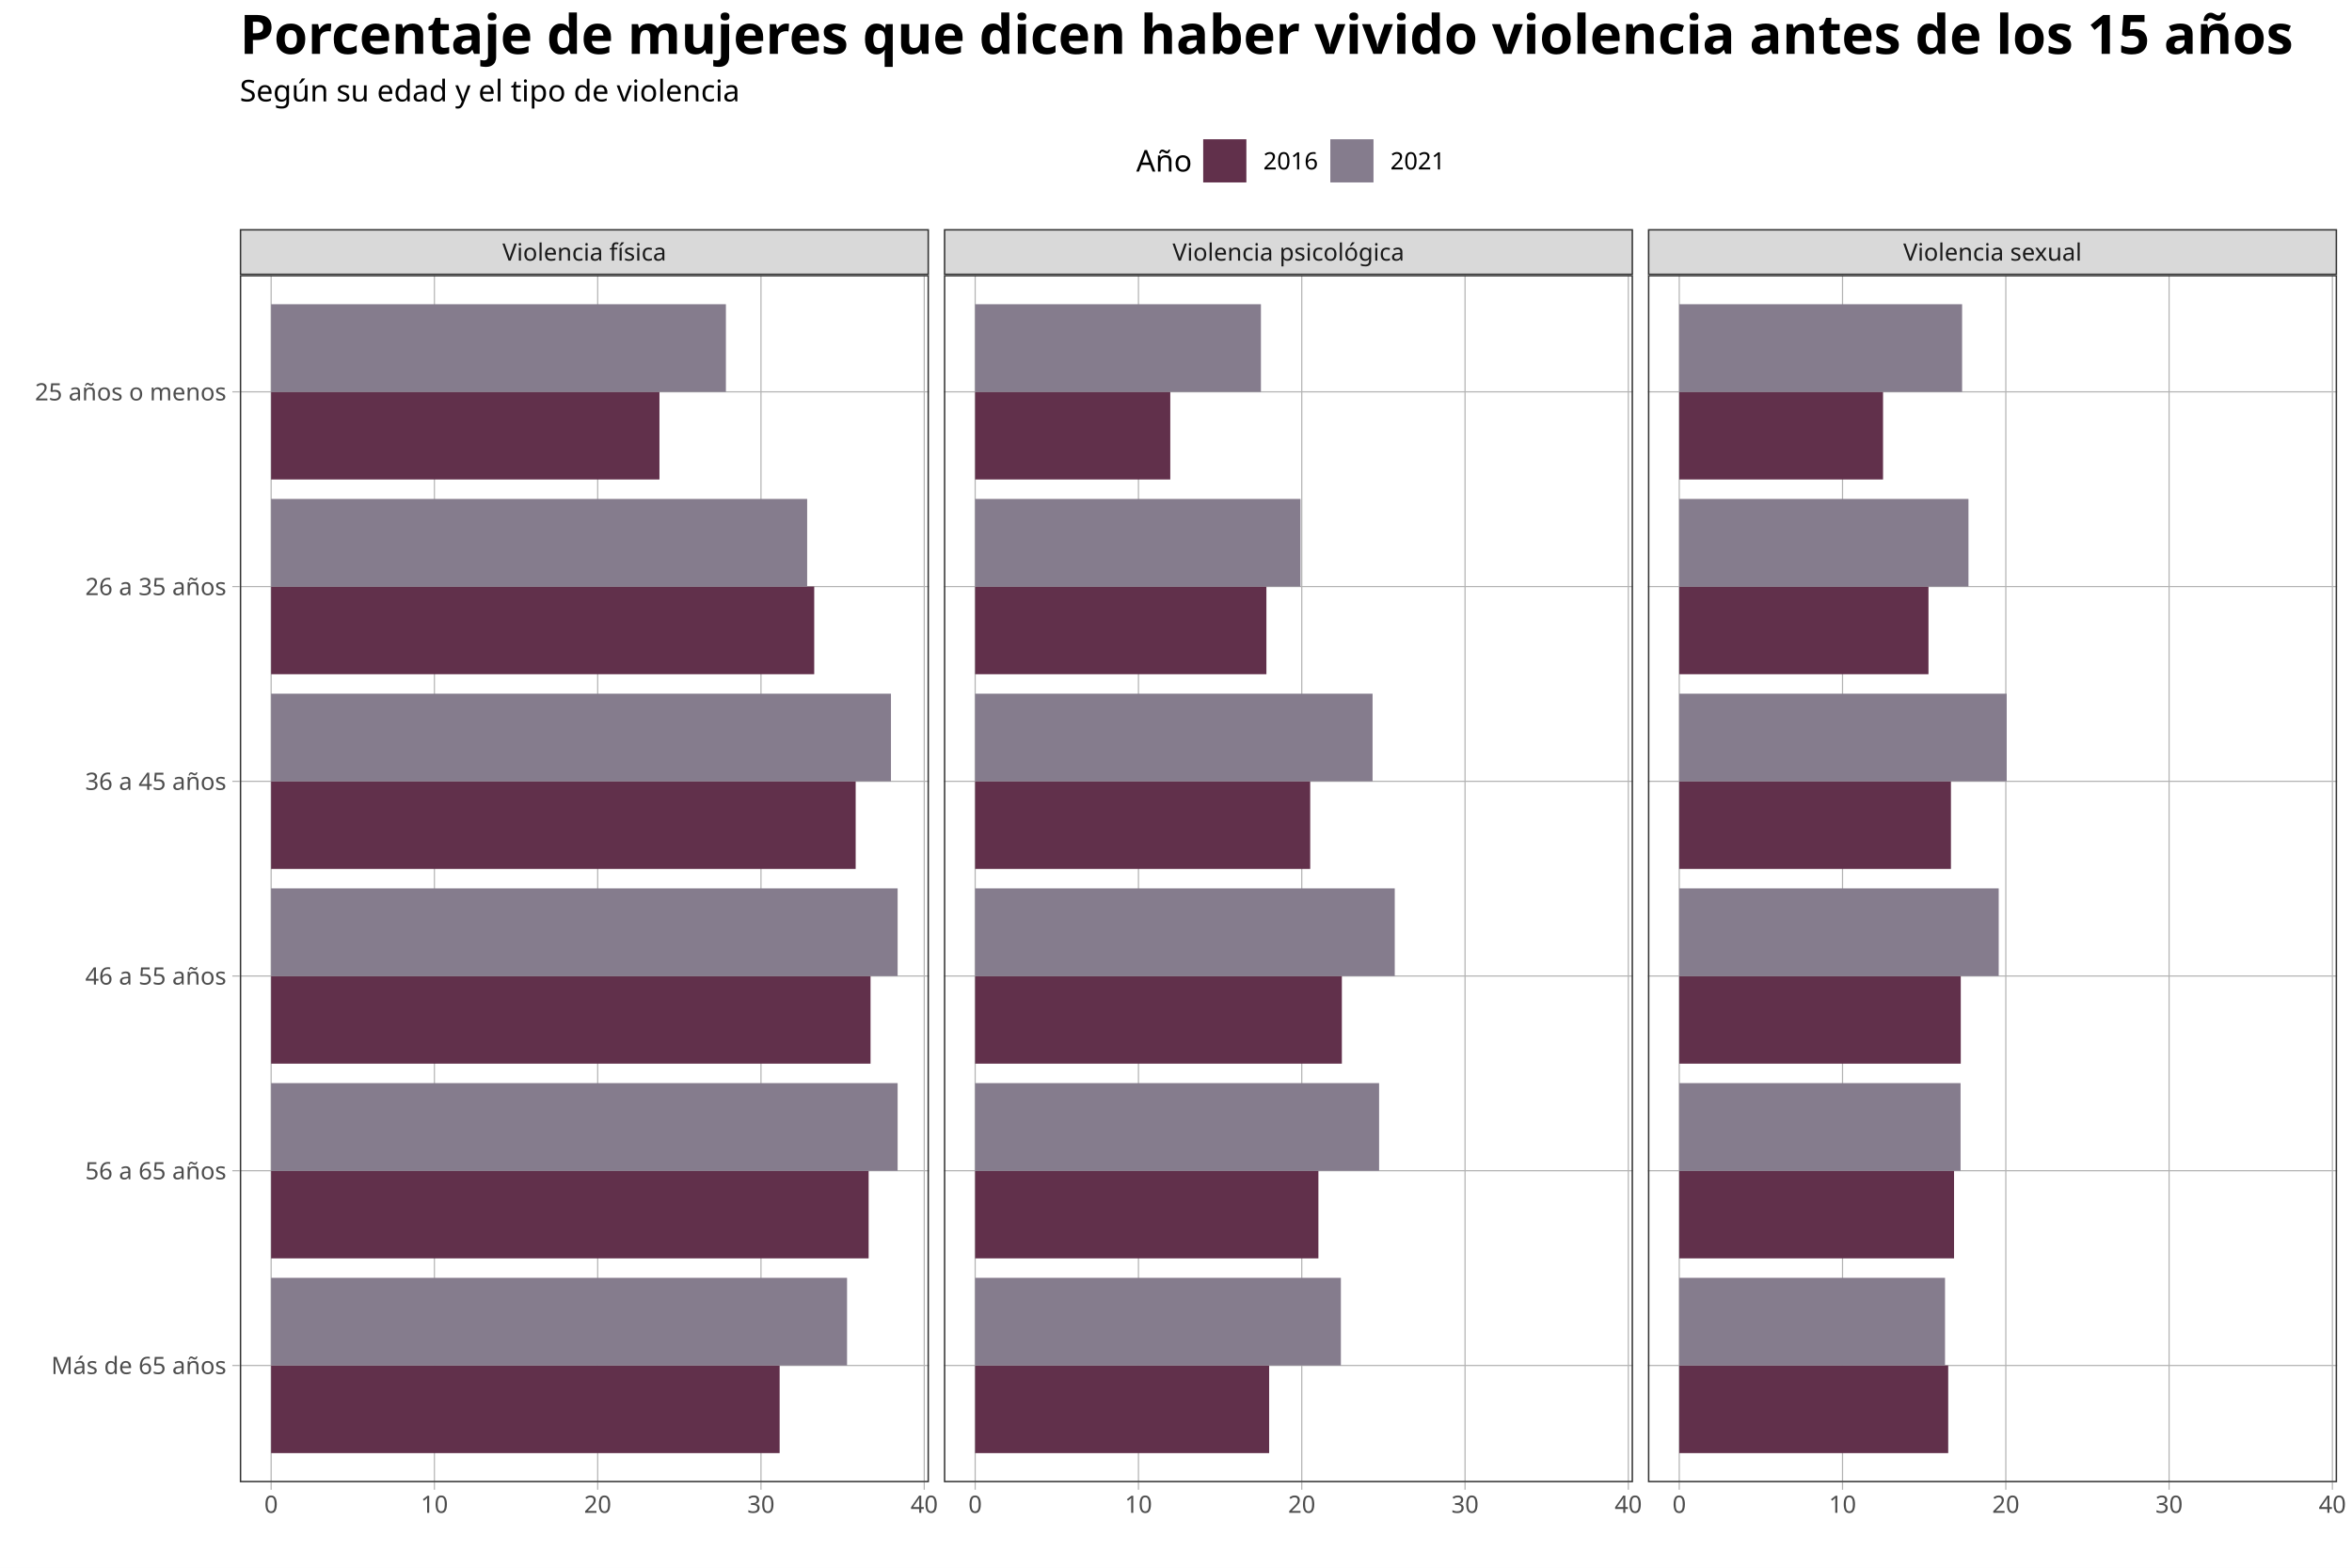
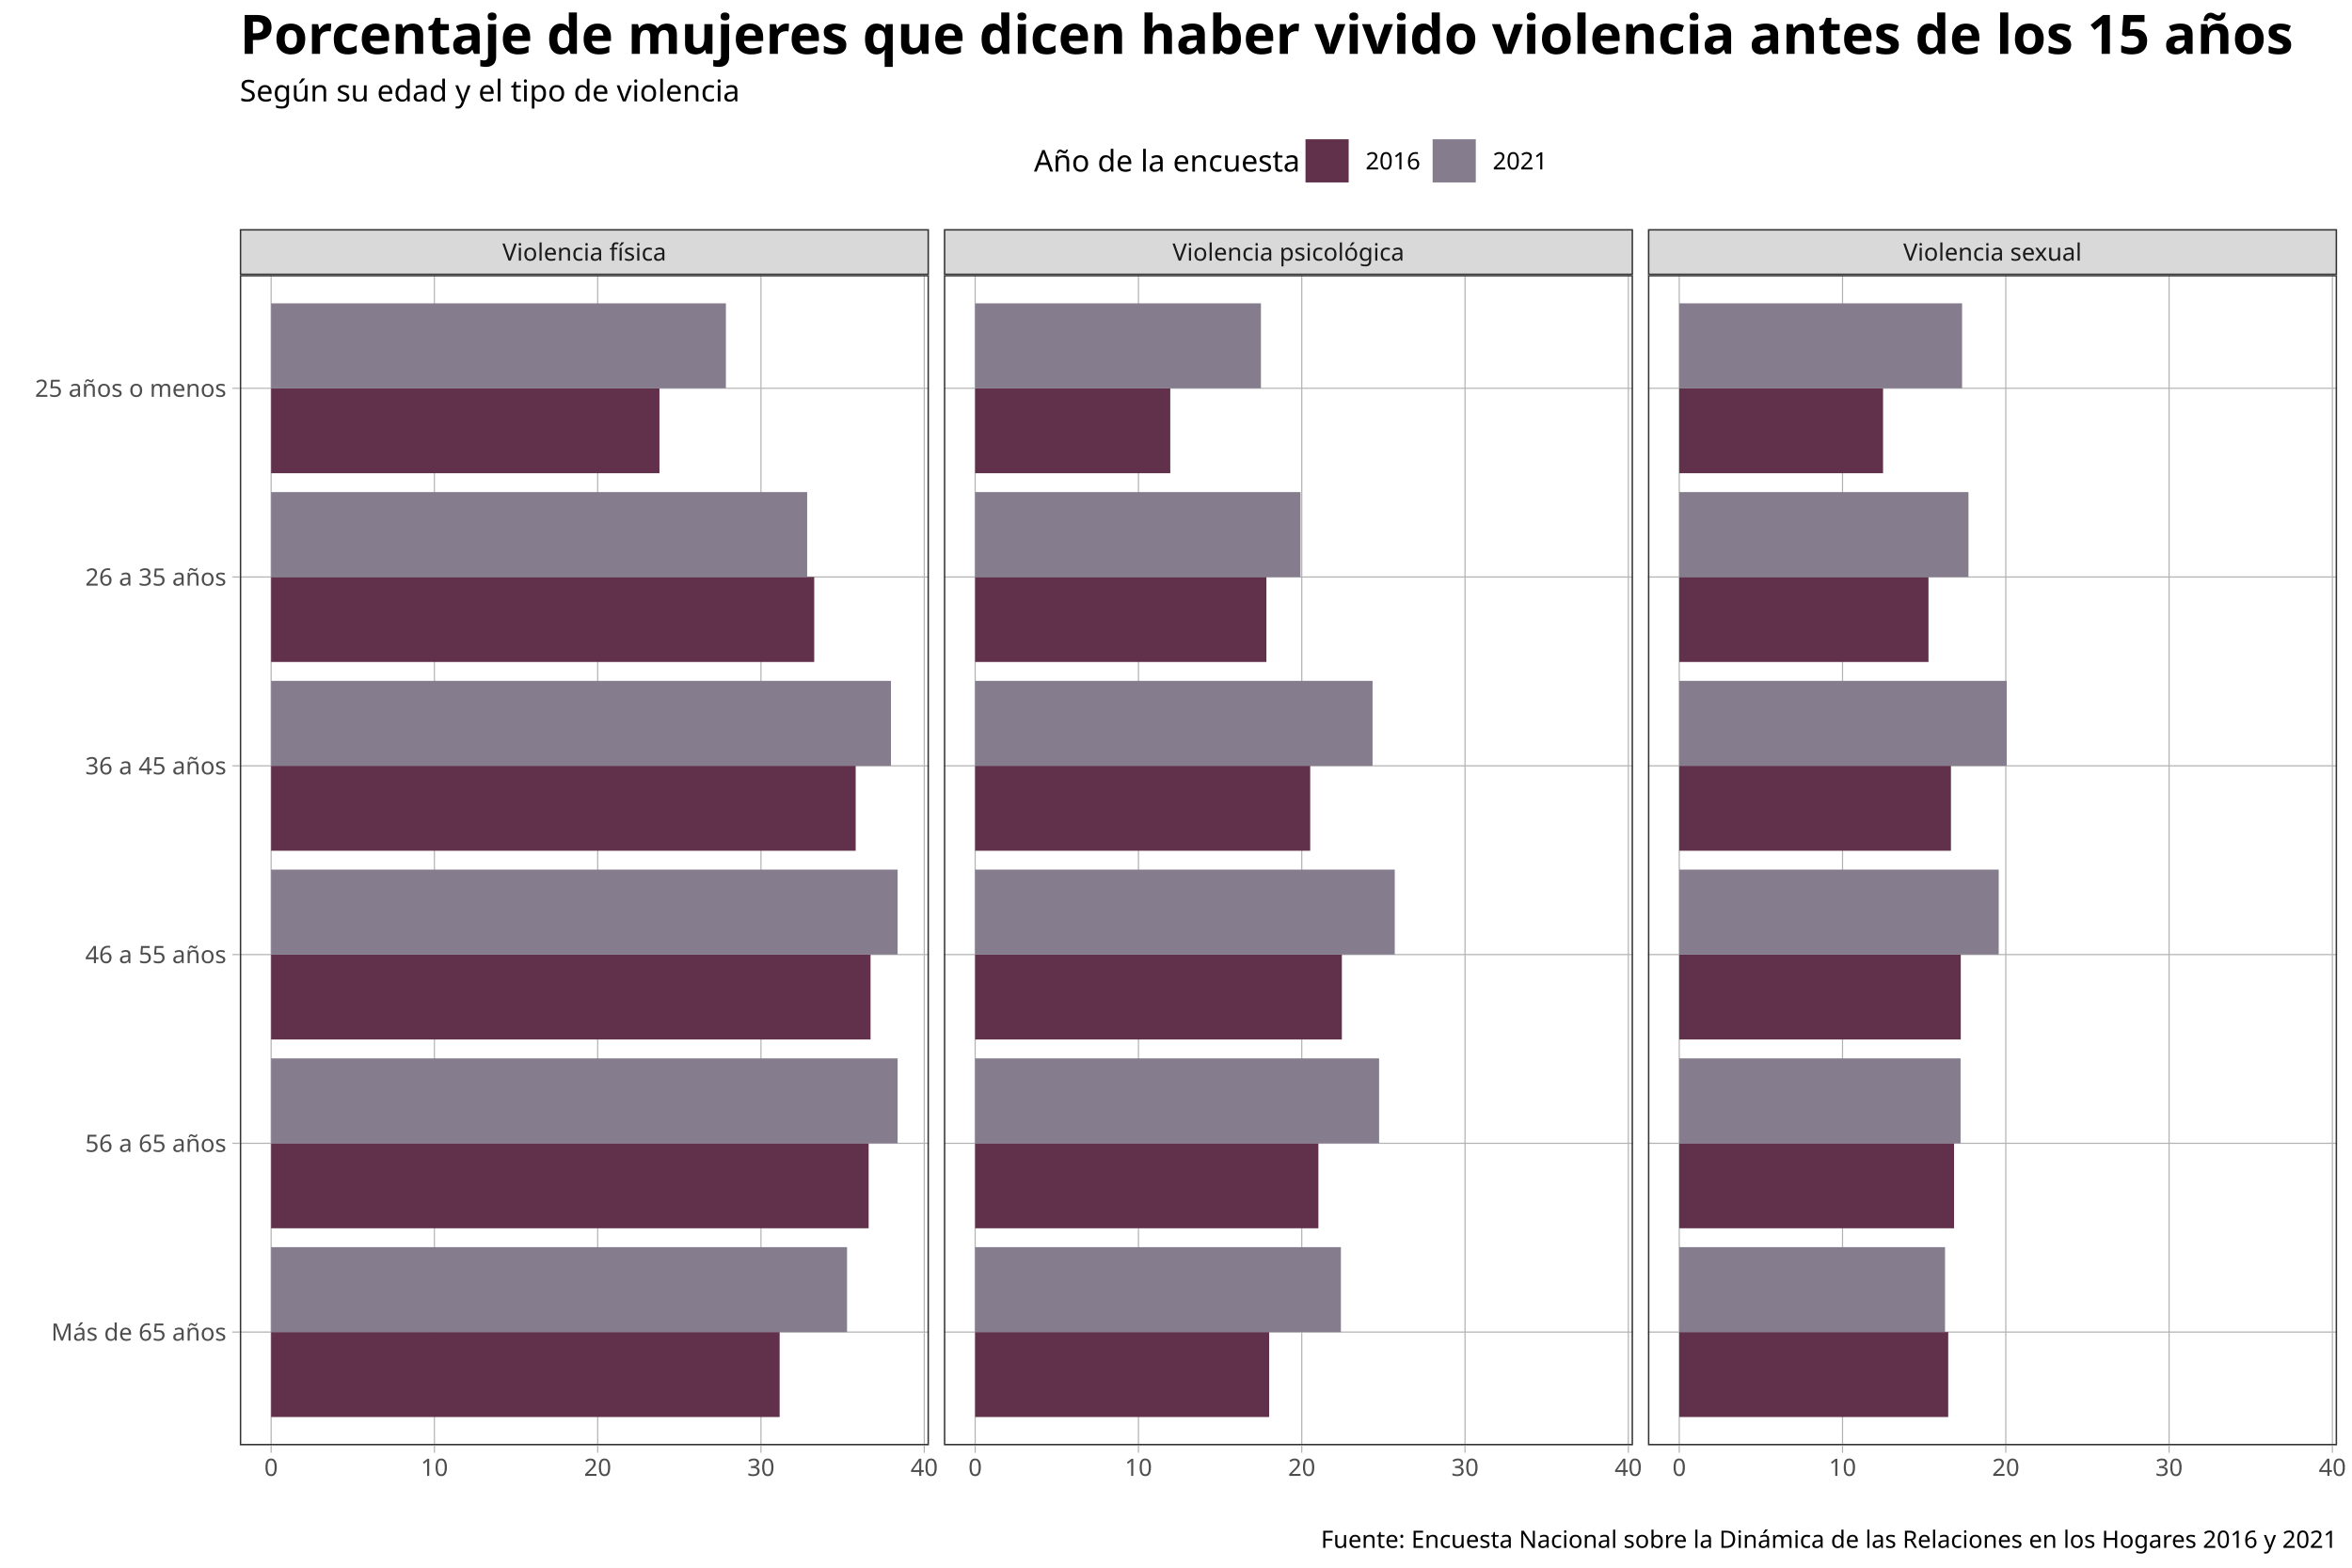
<svg xmlns="http://www.w3.org/2000/svg" class="svglite" width="864.00pt" height="576.00pt" viewBox="0 0 864.00 576.00">
  <defs>
    <style type="text/css">
    .svglite line, .svglite polyline, .svglite polygon, .svglite path, .svglite rect, .svglite circle {
      fill: none;
      stroke: #000000;
      stroke-linecap: round;
      stroke-linejoin: round;
      stroke-miterlimit: 10.00;
    }
  </style>
  </defs>
  <rect width="100%" height="100%" style="stroke: none; fill: #FFFFFF;" />
  <defs>
    <clipPath id="cpMC4wMHw4NjQuMDB8MC4wMHw1NzYuMDA=">
      <rect x="0.00" y="0.00" width="864.00" height="576.00" />
    </clipPath>
  </defs>
  <g clip-path="url(#cpMC4wMHw4NjQuMDB8MC4wMHw1NzYuMDA=)">
    <rect x="0.00" y="0.00" width="864.00" height="576.00" style="stroke-width: 1.07; stroke: #FFFFFF; fill: #FFFFFF;" />
  </g>
  <defs>
-     <clipPath id="cpODguMDl8MzQxLjI1fDEwMS4wNHw1NDQuNjM=">
-       <rect x="88.09" y="101.04" width="253.16" height="443.58" />
-     </clipPath>
-   </defs>
-   <g clip-path="url(#cpODguMDl8MzQxLjI1fDEwMS4wNHw1NDQuNjM=)">
-     <rect x="88.09" y="101.04" width="253.16" height="443.58" style="stroke-width: 1.07; stroke: none; fill: #FFFFFF;" />
-     <polyline points="88.09,501.70 341.25,501.70 " style="stroke-width: 0.43; stroke: #B3B3B3; stroke-linecap: butt;" />
-     <polyline points="88.09,430.15 341.25,430.15 " style="stroke-width: 0.43; stroke: #B3B3B3; stroke-linecap: butt;" />
-     <polyline points="88.09,358.61 341.25,358.61 " style="stroke-width: 0.43; stroke: #B3B3B3; stroke-linecap: butt;" />
-     <polyline points="88.09,287.06 341.25,287.06 " style="stroke-width: 0.43; stroke: #B3B3B3; stroke-linecap: butt;" />
-     <polyline points="88.09,215.52 341.25,215.52 " style="stroke-width: 0.43; stroke: #B3B3B3; stroke-linecap: butt;" />
-     <polyline points="88.09,143.97 341.25,143.97 " style="stroke-width: 0.43; stroke: #B3B3B3; stroke-linecap: butt;" />
-     <polyline points="99.60,544.63 99.60,101.04 " style="stroke-width: 0.43; stroke: #B3B3B3; stroke-linecap: butt;" />
-     <polyline points="159.58,544.63 159.58,101.04 " style="stroke-width: 0.43; stroke: #B3B3B3; stroke-linecap: butt;" />
-     <polyline points="219.56,544.63 219.56,101.04 " style="stroke-width: 0.43; stroke: #B3B3B3; stroke-linecap: butt;" />
-     <polyline points="279.54,544.63 279.54,101.04 " style="stroke-width: 0.43; stroke: #B3B3B3; stroke-linecap: butt;" />
-     <polyline points="339.52,544.63 339.52,101.04 " style="stroke-width: 0.43; stroke: #B3B3B3; stroke-linecap: butt;" />
-     <rect x="99.60" y="143.97" width="142.65" height="32.20" style="stroke-width: 1.07; stroke: none; stroke-linecap: square; stroke-linejoin: miter; fill: #61304B;" />
-     <rect x="99.60" y="215.52" width="199.50" height="32.20" style="stroke-width: 1.07; stroke: none; stroke-linecap: square; stroke-linejoin: miter; fill: #61304B;" />
-     <rect x="99.60" y="287.06" width="214.73" height="32.20" style="stroke-width: 1.07; stroke: none; stroke-linecap: square; stroke-linejoin: miter; fill: #61304B;" />
-     <rect x="99.60" y="358.61" width="220.19" height="32.20" style="stroke-width: 1.07; stroke: none; stroke-linecap: square; stroke-linejoin: miter; fill: #61304B;" />
-     <rect x="99.60" y="430.15" width="219.49" height="32.20" style="stroke-width: 1.07; stroke: none; stroke-linecap: square; stroke-linejoin: miter; fill: #61304B;" />
-     <rect x="99.60" y="501.70" width="186.80" height="32.20" style="stroke-width: 1.07; stroke: none; stroke-linecap: square; stroke-linejoin: miter; fill: #61304B;" />
-     <rect x="99.60" y="111.78" width="167.06" height="32.20" style="stroke-width: 1.07; stroke: none; stroke-linecap: square; stroke-linejoin: miter; fill: #857C8D;" />
-     <rect x="99.60" y="183.32" width="196.91" height="32.20" style="stroke-width: 1.07; stroke: none; stroke-linecap: square; stroke-linejoin: miter; fill: #857C8D;" />
-     <rect x="99.60" y="254.87" width="227.69" height="32.20" style="stroke-width: 1.07; stroke: none; stroke-linecap: square; stroke-linejoin: miter; fill: #857C8D;" />
-     <rect x="99.60" y="326.41" width="230.14" height="32.20" style="stroke-width: 1.07; stroke: none; stroke-linecap: square; stroke-linejoin: miter; fill: #857C8D;" />
-     <rect x="99.60" y="397.96" width="230.14" height="32.20" style="stroke-width: 1.07; stroke: none; stroke-linecap: square; stroke-linejoin: miter; fill: #857C8D;" />
-     <rect x="99.60" y="469.50" width="211.56" height="32.20" style="stroke-width: 1.07; stroke: none; stroke-linecap: square; stroke-linejoin: miter; fill: #857C8D;" />
-     <rect x="88.09" y="101.04" width="253.16" height="443.58" style="stroke-width: 1.07; stroke: #333333;" />
-   </g>
-   <g clip-path="url(#cpMC4wMHw4NjQuMDB8MC4wMHw1NzYuMDA=)">
- </g>
-   <defs>
-     <clipPath id="cpMzQ2LjczfDU5OS44OHwxMDEuMDR8NTQ0LjYz">
-       <rect x="346.73" y="101.04" width="253.16" height="443.58" />
-     </clipPath>
-   </defs>
-   <g clip-path="url(#cpMzQ2LjczfDU5OS44OHwxMDEuMDR8NTQ0LjYz)">
-     <rect x="346.73" y="101.04" width="253.16" height="443.58" style="stroke-width: 1.07; stroke: none; fill: #FFFFFF;" />
-     <polyline points="346.73,501.70 599.88,501.70 " style="stroke-width: 0.43; stroke: #B3B3B3; stroke-linecap: butt;" />
-     <polyline points="346.73,430.15 599.88,430.15 " style="stroke-width: 0.43; stroke: #B3B3B3; stroke-linecap: butt;" />
-     <polyline points="346.73,358.61 599.88,358.61 " style="stroke-width: 0.43; stroke: #B3B3B3; stroke-linecap: butt;" />
-     <polyline points="346.73,287.06 599.88,287.06 " style="stroke-width: 0.43; stroke: #B3B3B3; stroke-linecap: butt;" />
-     <polyline points="346.73,215.52 599.88,215.52 " style="stroke-width: 0.43; stroke: #B3B3B3; stroke-linecap: butt;" />
-     <polyline points="346.73,143.97 599.88,143.97 " style="stroke-width: 0.43; stroke: #B3B3B3; stroke-linecap: butt;" />
-     <polyline points="358.23,544.63 358.23,101.04 " style="stroke-width: 0.43; stroke: #B3B3B3; stroke-linecap: butt;" />
-     <polyline points="418.21,544.63 418.21,101.04 " style="stroke-width: 0.43; stroke: #B3B3B3; stroke-linecap: butt;" />
-     <polyline points="478.20,544.63 478.20,101.04 " style="stroke-width: 0.43; stroke: #B3B3B3; stroke-linecap: butt;" />
-     <polyline points="538.18,544.63 538.18,101.04 " style="stroke-width: 0.43; stroke: #B3B3B3; stroke-linecap: butt;" />
-     <polyline points="598.16,544.63 598.16,101.04 " style="stroke-width: 0.43; stroke: #B3B3B3; stroke-linecap: butt;" />
-     <rect x="358.23" y="143.97" width="71.67" height="32.20" style="stroke-width: 1.07; stroke: none; stroke-linecap: square; stroke-linejoin: miter; fill: #61304B;" />
-     <rect x="358.23" y="215.52" width="106.98" height="32.20" style="stroke-width: 1.07; stroke: none; stroke-linecap: square; stroke-linejoin: miter; fill: #61304B;" />
-     <rect x="358.23" y="287.06" width="123.07" height="32.20" style="stroke-width: 1.07; stroke: none; stroke-linecap: square; stroke-linejoin: miter; fill: #61304B;" />
-     <rect x="358.23" y="358.61" width="134.70" height="32.20" style="stroke-width: 1.07; stroke: none; stroke-linecap: square; stroke-linejoin: miter; fill: #61304B;" />
-     <rect x="358.23" y="430.15" width="126.08" height="32.20" style="stroke-width: 1.07; stroke: none; stroke-linecap: square; stroke-linejoin: miter; fill: #61304B;" />
-     <rect x="358.23" y="501.70" width="107.99" height="32.20" style="stroke-width: 1.07; stroke: none; stroke-linecap: square; stroke-linejoin: miter; fill: #61304B;" />
-     <rect x="358.23" y="111.78" width="104.97" height="32.20" style="stroke-width: 1.07; stroke: none; stroke-linecap: square; stroke-linejoin: miter; fill: #857C8D;" />
-     <rect x="358.23" y="183.32" width="119.51" height="32.20" style="stroke-width: 1.07; stroke: none; stroke-linecap: square; stroke-linejoin: miter; fill: #857C8D;" />
-     <rect x="358.23" y="254.87" width="145.98" height="32.20" style="stroke-width: 1.07; stroke: none; stroke-linecap: square; stroke-linejoin: miter; fill: #857C8D;" />
-     <rect x="358.23" y="326.41" width="154.13" height="32.20" style="stroke-width: 1.07; stroke: none; stroke-linecap: square; stroke-linejoin: miter; fill: #857C8D;" />
-     <rect x="358.23" y="397.96" width="148.38" height="32.20" style="stroke-width: 1.07; stroke: none; stroke-linecap: square; stroke-linejoin: miter; fill: #857C8D;" />
-     <rect x="358.23" y="469.50" width="134.34" height="32.20" style="stroke-width: 1.07; stroke: none; stroke-linecap: square; stroke-linejoin: miter; fill: #857C8D;" />
-     <rect x="346.73" y="101.04" width="253.16" height="443.58" style="stroke-width: 1.07; stroke: #333333;" />
-   </g>
-   <g clip-path="url(#cpMC4wMHw4NjQuMDB8MC4wMHw1NzYuMDA=)">
- </g>
-   <defs>
-     <clipPath id="cpNjA1LjM2fDg1OC41MnwxMDEuMDR8NTQ0LjYz">
-       <rect x="605.36" y="101.04" width="253.16" height="443.58" />
-     </clipPath>
-   </defs>
-   <g clip-path="url(#cpNjA1LjM2fDg1OC41MnwxMDEuMDR8NTQ0LjYz)">
-     <rect x="605.36" y="101.04" width="253.16" height="443.58" style="stroke-width: 1.07; stroke: none; fill: #FFFFFF;" />
-     <polyline points="605.36,501.70 858.52,501.70 " style="stroke-width: 0.43; stroke: #B3B3B3; stroke-linecap: butt;" />
-     <polyline points="605.36,430.15 858.52,430.15 " style="stroke-width: 0.43; stroke: #B3B3B3; stroke-linecap: butt;" />
-     <polyline points="605.36,358.61 858.52,358.61 " style="stroke-width: 0.43; stroke: #B3B3B3; stroke-linecap: butt;" />
-     <polyline points="605.36,287.06 858.52,287.06 " style="stroke-width: 0.43; stroke: #B3B3B3; stroke-linecap: butt;" />
-     <polyline points="605.36,215.52 858.52,215.52 " style="stroke-width: 0.43; stroke: #B3B3B3; stroke-linecap: butt;" />
-     <polyline points="605.36,143.97 858.52,143.97 " style="stroke-width: 0.43; stroke: #B3B3B3; stroke-linecap: butt;" />
-     <polyline points="616.87,544.63 616.87,101.04 " style="stroke-width: 0.43; stroke: #B3B3B3; stroke-linecap: butt;" />
-     <polyline points="676.85,544.63 676.85,101.04 " style="stroke-width: 0.43; stroke: #B3B3B3; stroke-linecap: butt;" />
-     <polyline points="736.83,544.63 736.83,101.04 " style="stroke-width: 0.43; stroke: #B3B3B3; stroke-linecap: butt;" />
-     <polyline points="796.81,544.63 796.81,101.04 " style="stroke-width: 0.43; stroke: #B3B3B3; stroke-linecap: butt;" />
-     <polyline points="856.80,544.63 856.80,101.04 " style="stroke-width: 0.43; stroke: #B3B3B3; stroke-linecap: butt;" />
-     <rect x="616.87" y="143.97" width="74.86" height="32.20" style="stroke-width: 1.07; stroke: none; stroke-linecap: square; stroke-linejoin: miter; fill: #61304B;" />
-     <rect x="616.87" y="215.52" width="91.55" height="32.20" style="stroke-width: 1.07; stroke: none; stroke-linecap: square; stroke-linejoin: miter; fill: #61304B;" />
-     <rect x="616.87" y="287.06" width="99.80" height="32.20" style="stroke-width: 1.07; stroke: none; stroke-linecap: square; stroke-linejoin: miter; fill: #61304B;" />
-     <rect x="616.87" y="358.61" width="103.41" height="32.20" style="stroke-width: 1.07; stroke: none; stroke-linecap: square; stroke-linejoin: miter; fill: #61304B;" />
-     <rect x="616.87" y="430.15" width="100.94" height="32.20" style="stroke-width: 1.07; stroke: none; stroke-linecap: square; stroke-linejoin: miter; fill: #61304B;" />
-     <rect x="616.87" y="501.70" width="98.80" height="32.20" style="stroke-width: 1.07; stroke: none; stroke-linecap: square; stroke-linejoin: miter; fill: #61304B;" />
-     <rect x="616.87" y="111.78" width="103.90" height="32.20" style="stroke-width: 1.07; stroke: none; stroke-linecap: square; stroke-linejoin: miter; fill: #857C8D;" />
-     <rect x="616.87" y="183.32" width="106.24" height="32.20" style="stroke-width: 1.07; stroke: none; stroke-linecap: square; stroke-linejoin: miter; fill: #857C8D;" />
-     <rect x="616.87" y="254.87" width="120.29" height="32.20" style="stroke-width: 1.07; stroke: none; stroke-linecap: square; stroke-linejoin: miter; fill: #857C8D;" />
-     <rect x="616.87" y="326.41" width="117.35" height="32.20" style="stroke-width: 1.07; stroke: none; stroke-linecap: square; stroke-linejoin: miter; fill: #857C8D;" />
-     <rect x="616.87" y="397.96" width="103.34" height="32.20" style="stroke-width: 1.07; stroke: none; stroke-linecap: square; stroke-linejoin: miter; fill: #857C8D;" />
-     <rect x="616.87" y="469.50" width="97.63" height="32.20" style="stroke-width: 1.07; stroke: none; stroke-linecap: square; stroke-linejoin: miter; fill: #857C8D;" />
-     <rect x="605.36" y="101.04" width="253.16" height="443.58" style="stroke-width: 1.07; stroke: #333333;" />
+     <clipPath id="cpODguMDl8MzQxLjI1fDEwMS4wNHw1MzEuMDU=">
+       <rect x="88.09" y="101.04" width="253.16" height="430.00" />
+     </clipPath>
+   </defs>
+   <g clip-path="url(#cpODguMDl8MzQxLjI1fDEwMS4wNHw1MzEuMDU=)">
+     <rect x="88.09" y="101.04" width="253.16" height="430.00" style="stroke-width: 1.07; stroke: none; fill: #FFFFFF;" />
+     <polyline points="88.09,489.43 341.25,489.43 " style="stroke-width: 0.43; stroke: #B3B3B3; stroke-linecap: butt;" />
+     <polyline points="88.09,420.08 341.25,420.08 " style="stroke-width: 0.43; stroke: #B3B3B3; stroke-linecap: butt;" />
+     <polyline points="88.09,350.72 341.25,350.72 " style="stroke-width: 0.43; stroke: #B3B3B3; stroke-linecap: butt;" />
+     <polyline points="88.09,281.37 341.25,281.37 " style="stroke-width: 0.43; stroke: #B3B3B3; stroke-linecap: butt;" />
+     <polyline points="88.09,212.01 341.25,212.01 " style="stroke-width: 0.43; stroke: #B3B3B3; stroke-linecap: butt;" />
+     <polyline points="88.09,142.66 341.25,142.66 " style="stroke-width: 0.43; stroke: #B3B3B3; stroke-linecap: butt;" />
+     <polyline points="99.60,531.05 99.60,101.04 " style="stroke-width: 0.43; stroke: #B3B3B3; stroke-linecap: butt;" />
+     <polyline points="159.58,531.05 159.58,101.04 " style="stroke-width: 0.43; stroke: #B3B3B3; stroke-linecap: butt;" />
+     <polyline points="219.56,531.05 219.56,101.04 " style="stroke-width: 0.43; stroke: #B3B3B3; stroke-linecap: butt;" />
+     <polyline points="279.54,531.05 279.54,101.04 " style="stroke-width: 0.43; stroke: #B3B3B3; stroke-linecap: butt;" />
+     <polyline points="339.52,531.05 339.52,101.04 " style="stroke-width: 0.43; stroke: #B3B3B3; stroke-linecap: butt;" />
+     <rect x="99.60" y="142.66" width="142.65" height="31.21" style="stroke-width: 1.07; stroke: none; stroke-linecap: square; stroke-linejoin: miter; fill: #61304B;" />
+     <rect x="99.60" y="212.01" width="199.50" height="31.21" style="stroke-width: 1.07; stroke: none; stroke-linecap: square; stroke-linejoin: miter; fill: #61304B;" />
+     <rect x="99.60" y="281.37" width="214.73" height="31.21" style="stroke-width: 1.07; stroke: none; stroke-linecap: square; stroke-linejoin: miter; fill: #61304B;" />
+     <rect x="99.60" y="350.72" width="220.19" height="31.21" style="stroke-width: 1.07; stroke: none; stroke-linecap: square; stroke-linejoin: miter; fill: #61304B;" />
+     <rect x="99.60" y="420.08" width="219.49" height="31.21" style="stroke-width: 1.07; stroke: none; stroke-linecap: square; stroke-linejoin: miter; fill: #61304B;" />
+     <rect x="99.60" y="489.43" width="186.80" height="31.21" style="stroke-width: 1.07; stroke: none; stroke-linecap: square; stroke-linejoin: miter; fill: #61304B;" />
+     <rect x="99.60" y="111.45" width="167.06" height="31.21" style="stroke-width: 1.07; stroke: none; stroke-linecap: square; stroke-linejoin: miter; fill: #857C8D;" />
+     <rect x="99.60" y="180.80" width="196.91" height="31.21" style="stroke-width: 1.07; stroke: none; stroke-linecap: square; stroke-linejoin: miter; fill: #857C8D;" />
+     <rect x="99.60" y="250.16" width="227.69" height="31.21" style="stroke-width: 1.07; stroke: none; stroke-linecap: square; stroke-linejoin: miter; fill: #857C8D;" />
+     <rect x="99.60" y="319.51" width="230.14" height="31.21" style="stroke-width: 1.07; stroke: none; stroke-linecap: square; stroke-linejoin: miter; fill: #857C8D;" />
+     <rect x="99.60" y="388.87" width="230.14" height="31.21" style="stroke-width: 1.07; stroke: none; stroke-linecap: square; stroke-linejoin: miter; fill: #857C8D;" />
+     <rect x="99.60" y="458.22" width="211.56" height="31.21" style="stroke-width: 1.07; stroke: none; stroke-linecap: square; stroke-linejoin: miter; fill: #857C8D;" />
+     <rect x="88.09" y="101.04" width="253.16" height="430.00" style="stroke-width: 1.07; stroke: #333333;" />
+   </g>
+   <g clip-path="url(#cpMC4wMHw4NjQuMDB8MC4wMHw1NzYuMDA=)">
+ </g>
+   <defs>
+     <clipPath id="cpMzQ2LjczfDU5OS44OHwxMDEuMDR8NTMxLjA1">
+       <rect x="346.73" y="101.04" width="253.16" height="430.00" />
+     </clipPath>
+   </defs>
+   <g clip-path="url(#cpMzQ2LjczfDU5OS44OHwxMDEuMDR8NTMxLjA1)">
+     <rect x="346.73" y="101.04" width="253.16" height="430.00" style="stroke-width: 1.07; stroke: none; fill: #FFFFFF;" />
+     <polyline points="346.73,489.43 599.88,489.43 " style="stroke-width: 0.43; stroke: #B3B3B3; stroke-linecap: butt;" />
+     <polyline points="346.73,420.08 599.88,420.08 " style="stroke-width: 0.43; stroke: #B3B3B3; stroke-linecap: butt;" />
+     <polyline points="346.73,350.72 599.88,350.72 " style="stroke-width: 0.43; stroke: #B3B3B3; stroke-linecap: butt;" />
+     <polyline points="346.73,281.37 599.88,281.37 " style="stroke-width: 0.43; stroke: #B3B3B3; stroke-linecap: butt;" />
+     <polyline points="346.73,212.01 599.88,212.01 " style="stroke-width: 0.43; stroke: #B3B3B3; stroke-linecap: butt;" />
+     <polyline points="346.73,142.66 599.88,142.66 " style="stroke-width: 0.43; stroke: #B3B3B3; stroke-linecap: butt;" />
+     <polyline points="358.23,531.05 358.23,101.04 " style="stroke-width: 0.43; stroke: #B3B3B3; stroke-linecap: butt;" />
+     <polyline points="418.21,531.05 418.21,101.04 " style="stroke-width: 0.43; stroke: #B3B3B3; stroke-linecap: butt;" />
+     <polyline points="478.20,531.05 478.20,101.04 " style="stroke-width: 0.43; stroke: #B3B3B3; stroke-linecap: butt;" />
+     <polyline points="538.18,531.05 538.18,101.04 " style="stroke-width: 0.43; stroke: #B3B3B3; stroke-linecap: butt;" />
+     <polyline points="598.16,531.05 598.16,101.04 " style="stroke-width: 0.43; stroke: #B3B3B3; stroke-linecap: butt;" />
+     <rect x="358.23" y="142.66" width="71.67" height="31.21" style="stroke-width: 1.07; stroke: none; stroke-linecap: square; stroke-linejoin: miter; fill: #61304B;" />
+     <rect x="358.23" y="212.01" width="106.98" height="31.21" style="stroke-width: 1.07; stroke: none; stroke-linecap: square; stroke-linejoin: miter; fill: #61304B;" />
+     <rect x="358.23" y="281.37" width="123.07" height="31.21" style="stroke-width: 1.07; stroke: none; stroke-linecap: square; stroke-linejoin: miter; fill: #61304B;" />
+     <rect x="358.23" y="350.72" width="134.70" height="31.21" style="stroke-width: 1.07; stroke: none; stroke-linecap: square; stroke-linejoin: miter; fill: #61304B;" />
+     <rect x="358.23" y="420.08" width="126.08" height="31.21" style="stroke-width: 1.07; stroke: none; stroke-linecap: square; stroke-linejoin: miter; fill: #61304B;" />
+     <rect x="358.23" y="489.43" width="107.99" height="31.21" style="stroke-width: 1.07; stroke: none; stroke-linecap: square; stroke-linejoin: miter; fill: #61304B;" />
+     <rect x="358.23" y="111.45" width="104.97" height="31.21" style="stroke-width: 1.07; stroke: none; stroke-linecap: square; stroke-linejoin: miter; fill: #857C8D;" />
+     <rect x="358.23" y="180.80" width="119.51" height="31.21" style="stroke-width: 1.07; stroke: none; stroke-linecap: square; stroke-linejoin: miter; fill: #857C8D;" />
+     <rect x="358.23" y="250.16" width="145.98" height="31.21" style="stroke-width: 1.07; stroke: none; stroke-linecap: square; stroke-linejoin: miter; fill: #857C8D;" />
+     <rect x="358.23" y="319.51" width="154.13" height="31.21" style="stroke-width: 1.07; stroke: none; stroke-linecap: square; stroke-linejoin: miter; fill: #857C8D;" />
+     <rect x="358.23" y="388.87" width="148.38" height="31.21" style="stroke-width: 1.07; stroke: none; stroke-linecap: square; stroke-linejoin: miter; fill: #857C8D;" />
+     <rect x="358.23" y="458.22" width="134.34" height="31.21" style="stroke-width: 1.07; stroke: none; stroke-linecap: square; stroke-linejoin: miter; fill: #857C8D;" />
+     <rect x="346.73" y="101.04" width="253.16" height="430.00" style="stroke-width: 1.07; stroke: #333333;" />
+   </g>
+   <g clip-path="url(#cpMC4wMHw4NjQuMDB8MC4wMHw1NzYuMDA=)">
+ </g>
+   <defs>
+     <clipPath id="cpNjA1LjM2fDg1OC41MnwxMDEuMDR8NTMxLjA1">
+       <rect x="605.36" y="101.04" width="253.16" height="430.00" />
+     </clipPath>
+   </defs>
+   <g clip-path="url(#cpNjA1LjM2fDg1OC41MnwxMDEuMDR8NTMxLjA1)">
+     <rect x="605.36" y="101.04" width="253.16" height="430.00" style="stroke-width: 1.07; stroke: none; fill: #FFFFFF;" />
+     <polyline points="605.36,489.43 858.52,489.43 " style="stroke-width: 0.43; stroke: #B3B3B3; stroke-linecap: butt;" />
+     <polyline points="605.36,420.08 858.52,420.08 " style="stroke-width: 0.43; stroke: #B3B3B3; stroke-linecap: butt;" />
+     <polyline points="605.36,350.72 858.52,350.72 " style="stroke-width: 0.43; stroke: #B3B3B3; stroke-linecap: butt;" />
+     <polyline points="605.36,281.37 858.52,281.37 " style="stroke-width: 0.43; stroke: #B3B3B3; stroke-linecap: butt;" />
+     <polyline points="605.36,212.01 858.52,212.01 " style="stroke-width: 0.43; stroke: #B3B3B3; stroke-linecap: butt;" />
+     <polyline points="605.36,142.66 858.52,142.66 " style="stroke-width: 0.43; stroke: #B3B3B3; stroke-linecap: butt;" />
+     <polyline points="616.87,531.05 616.87,101.04 " style="stroke-width: 0.43; stroke: #B3B3B3; stroke-linecap: butt;" />
+     <polyline points="676.85,531.05 676.85,101.04 " style="stroke-width: 0.43; stroke: #B3B3B3; stroke-linecap: butt;" />
+     <polyline points="736.83,531.05 736.83,101.04 " style="stroke-width: 0.43; stroke: #B3B3B3; stroke-linecap: butt;" />
+     <polyline points="796.81,531.05 796.81,101.04 " style="stroke-width: 0.43; stroke: #B3B3B3; stroke-linecap: butt;" />
+     <polyline points="856.80,531.05 856.80,101.04 " style="stroke-width: 0.43; stroke: #B3B3B3; stroke-linecap: butt;" />
+     <rect x="616.87" y="142.66" width="74.86" height="31.21" style="stroke-width: 1.07; stroke: none; stroke-linecap: square; stroke-linejoin: miter; fill: #61304B;" />
+     <rect x="616.87" y="212.01" width="91.55" height="31.21" style="stroke-width: 1.07; stroke: none; stroke-linecap: square; stroke-linejoin: miter; fill: #61304B;" />
+     <rect x="616.87" y="281.37" width="99.80" height="31.21" style="stroke-width: 1.07; stroke: none; stroke-linecap: square; stroke-linejoin: miter; fill: #61304B;" />
+     <rect x="616.87" y="350.72" width="103.41" height="31.21" style="stroke-width: 1.07; stroke: none; stroke-linecap: square; stroke-linejoin: miter; fill: #61304B;" />
+     <rect x="616.87" y="420.08" width="100.94" height="31.21" style="stroke-width: 1.07; stroke: none; stroke-linecap: square; stroke-linejoin: miter; fill: #61304B;" />
+     <rect x="616.87" y="489.43" width="98.80" height="31.21" style="stroke-width: 1.07; stroke: none; stroke-linecap: square; stroke-linejoin: miter; fill: #61304B;" />
+     <rect x="616.87" y="111.45" width="103.90" height="31.21" style="stroke-width: 1.07; stroke: none; stroke-linecap: square; stroke-linejoin: miter; fill: #857C8D;" />
+     <rect x="616.87" y="180.80" width="106.24" height="31.21" style="stroke-width: 1.07; stroke: none; stroke-linecap: square; stroke-linejoin: miter; fill: #857C8D;" />
+     <rect x="616.87" y="250.16" width="120.29" height="31.21" style="stroke-width: 1.07; stroke: none; stroke-linecap: square; stroke-linejoin: miter; fill: #857C8D;" />
+     <rect x="616.87" y="319.51" width="117.35" height="31.21" style="stroke-width: 1.07; stroke: none; stroke-linecap: square; stroke-linejoin: miter; fill: #857C8D;" />
+     <rect x="616.87" y="388.87" width="103.34" height="31.21" style="stroke-width: 1.07; stroke: none; stroke-linecap: square; stroke-linejoin: miter; fill: #857C8D;" />
+     <rect x="616.87" y="458.22" width="97.63" height="31.21" style="stroke-width: 1.07; stroke: none; stroke-linecap: square; stroke-linejoin: miter; fill: #857C8D;" />
+     <rect x="605.36" y="101.04" width="253.16" height="430.00" style="stroke-width: 1.07; stroke: #333333;" />
  </g>
  <g clip-path="url(#cpMC4wMHw4NjQuMDB8MC4wMHw1NzYuMDA=)">
</g>
  <defs>
    <clipPath id="cpODguMDl8MzQxLjI1fDg0LjE4fDEwMS4wNA==">
      <rect x="88.09" y="84.18" width="253.16" height="16.87" />
    </clipPath>
  </defs>
  <g clip-path="url(#cpODguMDl8MzQxLjI1fDg0LjE4fDEwMS4wNA==)">
    <rect x="88.09" y="84.18" width="253.16" height="16.87" style="stroke-width: 1.07; stroke: #333333; fill: #D9D9D9;" />
    <text x="214.67" y="95.76" text-anchor="middle" style="font-size: 8.80px; fill: #1A1A1A; font-family: Trebuchet MS;" textLength="59.38px" lengthAdjust="spacingAndGlyphs">Violencia física</text>
  </g>
  <g clip-path="url(#cpMC4wMHw4NjQuMDB8MC4wMHw1NzYuMDA=)">
</g>
  <defs>
    <clipPath id="cpMzQ2LjczfDU5OS44OHw4NC4xOHwxMDEuMDQ=">
      <rect x="346.73" y="84.18" width="253.16" height="16.87" />
    </clipPath>
  </defs>
  <g clip-path="url(#cpMzQ2LjczfDU5OS44OHw4NC4xOHwxMDEuMDQ=)">
    <rect x="346.73" y="84.18" width="253.16" height="16.87" style="stroke-width: 1.07; stroke: #333333; fill: #D9D9D9;" />
    <text x="473.30" y="95.76" text-anchor="middle" style="font-size: 8.80px; fill: #1A1A1A; font-family: Trebuchet MS;" textLength="81.84px" lengthAdjust="spacingAndGlyphs">Violencia psicológica</text>
  </g>
  <g clip-path="url(#cpMC4wMHw4NjQuMDB8MC4wMHw1NzYuMDA=)">
</g>
  <defs>
    <clipPath id="cpNjA1LjM2fDg1OC41Mnw4NC4xOHwxMDEuMDQ=">
      <rect x="605.36" y="84.18" width="253.16" height="16.87" />
    </clipPath>
  </defs>
  <g clip-path="url(#cpNjA1LjM2fDg1OC41Mnw4NC4xOHwxMDEuMDQ=)">
    <rect x="605.36" y="84.18" width="253.16" height="16.87" style="stroke-width: 1.07; stroke: #333333; fill: #D9D9D9;" />
    <text x="731.94" y="95.76" text-anchor="middle" style="font-size: 8.80px; fill: #1A1A1A; font-family: Trebuchet MS;" textLength="63.36px" lengthAdjust="spacingAndGlyphs">Violencia sexual</text>
  </g>
  <g clip-path="url(#cpMC4wMHw4NjQuMDB8MC4wMHw1NzYuMDA=)">
-     <polyline points="99.60,547.37 99.60,544.63 " style="stroke-width: 0.43; stroke: #B3B3B3; stroke-linecap: butt;" />
-     <polyline points="159.58,547.37 159.58,544.63 " style="stroke-width: 0.43; stroke: #B3B3B3; stroke-linecap: butt;" />
-     <polyline points="219.56,547.37 219.56,544.63 " style="stroke-width: 0.43; stroke: #B3B3B3; stroke-linecap: butt;" />
-     <polyline points="279.54,547.37 279.54,544.63 " style="stroke-width: 0.43; stroke: #B3B3B3; stroke-linecap: butt;" />
-     <polyline points="339.52,547.37 339.52,544.63 " style="stroke-width: 0.43; stroke: #B3B3B3; stroke-linecap: butt;" />
-     <text x="99.60" y="555.85" text-anchor="middle" style="font-size: 8.80px; fill: #4D4D4D; font-family: Trebuchet MS;" textLength="4.62px" lengthAdjust="spacingAndGlyphs">0</text>
-     <text x="159.58" y="555.85" text-anchor="middle" style="font-size: 8.80px; fill: #4D4D4D; font-family: Trebuchet MS;" textLength="9.23px" lengthAdjust="spacingAndGlyphs">10</text>
-     <text x="219.56" y="555.85" text-anchor="middle" style="font-size: 8.80px; fill: #4D4D4D; font-family: Trebuchet MS;" textLength="9.23px" lengthAdjust="spacingAndGlyphs">20</text>
-     <text x="279.54" y="555.85" text-anchor="middle" style="font-size: 8.80px; fill: #4D4D4D; font-family: Trebuchet MS;" textLength="9.23px" lengthAdjust="spacingAndGlyphs">30</text>
-     <text x="339.52" y="555.85" text-anchor="middle" style="font-size: 8.80px; fill: #4D4D4D; font-family: Trebuchet MS;" textLength="9.23px" lengthAdjust="spacingAndGlyphs">40</text>
-     <polyline points="358.23,547.37 358.23,544.63 " style="stroke-width: 0.43; stroke: #B3B3B3; stroke-linecap: butt;" />
-     <polyline points="418.21,547.37 418.21,544.63 " style="stroke-width: 0.43; stroke: #B3B3B3; stroke-linecap: butt;" />
-     <polyline points="478.20,547.37 478.20,544.63 " style="stroke-width: 0.43; stroke: #B3B3B3; stroke-linecap: butt;" />
-     <polyline points="538.18,547.37 538.18,544.63 " style="stroke-width: 0.43; stroke: #B3B3B3; stroke-linecap: butt;" />
-     <polyline points="598.16,547.37 598.16,544.63 " style="stroke-width: 0.43; stroke: #B3B3B3; stroke-linecap: butt;" />
-     <text x="358.23" y="555.85" text-anchor="middle" style="font-size: 8.80px; fill: #4D4D4D; font-family: Trebuchet MS;" textLength="4.62px" lengthAdjust="spacingAndGlyphs">0</text>
-     <text x="418.21" y="555.85" text-anchor="middle" style="font-size: 8.80px; fill: #4D4D4D; font-family: Trebuchet MS;" textLength="9.23px" lengthAdjust="spacingAndGlyphs">10</text>
-     <text x="478.20" y="555.85" text-anchor="middle" style="font-size: 8.80px; fill: #4D4D4D; font-family: Trebuchet MS;" textLength="9.23px" lengthAdjust="spacingAndGlyphs">20</text>
-     <text x="538.18" y="555.85" text-anchor="middle" style="font-size: 8.80px; fill: #4D4D4D; font-family: Trebuchet MS;" textLength="9.23px" lengthAdjust="spacingAndGlyphs">30</text>
-     <text x="598.16" y="555.85" text-anchor="middle" style="font-size: 8.80px; fill: #4D4D4D; font-family: Trebuchet MS;" textLength="9.23px" lengthAdjust="spacingAndGlyphs">40</text>
-     <polyline points="616.87,547.37 616.87,544.63 " style="stroke-width: 0.43; stroke: #B3B3B3; stroke-linecap: butt;" />
-     <polyline points="676.85,547.37 676.85,544.63 " style="stroke-width: 0.43; stroke: #B3B3B3; stroke-linecap: butt;" />
-     <polyline points="736.83,547.37 736.83,544.63 " style="stroke-width: 0.43; stroke: #B3B3B3; stroke-linecap: butt;" />
-     <polyline points="796.81,547.37 796.81,544.63 " style="stroke-width: 0.43; stroke: #B3B3B3; stroke-linecap: butt;" />
-     <polyline points="856.80,547.37 856.80,544.63 " style="stroke-width: 0.43; stroke: #B3B3B3; stroke-linecap: butt;" />
-     <text x="616.87" y="555.85" text-anchor="middle" style="font-size: 8.80px; fill: #4D4D4D; font-family: Trebuchet MS;" textLength="4.62px" lengthAdjust="spacingAndGlyphs">0</text>
-     <text x="676.85" y="555.85" text-anchor="middle" style="font-size: 8.80px; fill: #4D4D4D; font-family: Trebuchet MS;" textLength="9.23px" lengthAdjust="spacingAndGlyphs">10</text>
-     <text x="736.83" y="555.85" text-anchor="middle" style="font-size: 8.80px; fill: #4D4D4D; font-family: Trebuchet MS;" textLength="9.23px" lengthAdjust="spacingAndGlyphs">20</text>
-     <text x="796.81" y="555.85" text-anchor="middle" style="font-size: 8.80px; fill: #4D4D4D; font-family: Trebuchet MS;" textLength="9.23px" lengthAdjust="spacingAndGlyphs">30</text>
-     <text x="856.80" y="555.85" text-anchor="middle" style="font-size: 8.80px; fill: #4D4D4D; font-family: Trebuchet MS;" textLength="9.23px" lengthAdjust="spacingAndGlyphs">40</text>
-     <text x="83.16" y="504.85" text-anchor="end" style="font-size: 8.80px; fill: #4D4D4D; font-family: Trebuchet MS;" textLength="59.03px" lengthAdjust="spacingAndGlyphs">Más de 65 años</text>
-     <text x="83.16" y="433.30" text-anchor="end" style="font-size: 8.80px; fill: #4D4D4D; font-family: Trebuchet MS;" textLength="48.75px" lengthAdjust="spacingAndGlyphs">56 a 65 años</text>
-     <text x="83.16" y="361.75" text-anchor="end" style="font-size: 8.80px; fill: #4D4D4D; font-family: Trebuchet MS;" textLength="48.75px" lengthAdjust="spacingAndGlyphs">46 a 55 años</text>
-     <text x="83.16" y="290.21" text-anchor="end" style="font-size: 8.80px; fill: #4D4D4D; font-family: Trebuchet MS;" textLength="48.75px" lengthAdjust="spacingAndGlyphs">36 a 45 años</text>
-     <text x="83.16" y="218.66" text-anchor="end" style="font-size: 8.80px; fill: #4D4D4D; font-family: Trebuchet MS;" textLength="48.75px" lengthAdjust="spacingAndGlyphs">26 a 35 años</text>
-     <text x="83.16" y="147.12" text-anchor="end" style="font-size: 8.80px; fill: #4D4D4D; font-family: Trebuchet MS;" textLength="64.81px" lengthAdjust="spacingAndGlyphs">25 años o menos</text>
-     <polyline points="85.35,501.70 88.09,501.70 " style="stroke-width: 0.43; stroke: #B3B3B3; stroke-linecap: butt;" />
-     <polyline points="85.35,430.15 88.09,430.15 " style="stroke-width: 0.43; stroke: #B3B3B3; stroke-linecap: butt;" />
-     <polyline points="85.35,358.61 88.09,358.61 " style="stroke-width: 0.43; stroke: #B3B3B3; stroke-linecap: butt;" />
-     <polyline points="85.35,287.06 88.09,287.06 " style="stroke-width: 0.43; stroke: #B3B3B3; stroke-linecap: butt;" />
-     <polyline points="85.35,215.52 88.09,215.52 " style="stroke-width: 0.43; stroke: #B3B3B3; stroke-linecap: butt;" />
-     <polyline points="85.35,143.97 88.09,143.97 " style="stroke-width: 0.43; stroke: #B3B3B3; stroke-linecap: butt;" />
-     <rect x="411.92" y="44.98" width="122.76" height="28.24" style="stroke-width: 8.54; stroke: #FFFFFF; fill: #FFFFFF;" />
-     <text x="417.40" y="63.03" style="font-size: 11.00px; font-family: Trebuchet MS;" textLength="18.40px" lengthAdjust="spacingAndGlyphs">Año</text>
-     <rect x="441.29" y="50.46" width="17.28" height="17.28" style="stroke-width: 1.07; stroke: none; fill: #FFFFFF;" />
-     <rect x="441.99" y="51.17" width="15.86" height="15.86" style="stroke-width: 1.07; stroke: none; stroke-linecap: square; stroke-linejoin: miter; fill: #61304B;" />
-     <rect x="487.99" y="50.46" width="17.28" height="17.28" style="stroke-width: 1.07; stroke: none; fill: #FFFFFF;" />
-     <rect x="488.69" y="51.17" width="15.86" height="15.86" style="stroke-width: 1.07; stroke: none; stroke-linecap: square; stroke-linejoin: miter; fill: #857C8D;" />
-     <text x="464.05" y="62.25" style="font-size: 8.80px; font-family: Trebuchet MS;" textLength="18.46px" lengthAdjust="spacingAndGlyphs">2016</text>
-     <text x="510.74" y="62.25" style="font-size: 8.80px; font-family: Trebuchet MS;" textLength="18.46px" lengthAdjust="spacingAndGlyphs">2021</text>
+     <polyline points="99.60,533.79 99.60,531.05 " style="stroke-width: 0.43; stroke: #B3B3B3; stroke-linecap: butt;" />
+     <polyline points="159.58,533.79 159.58,531.05 " style="stroke-width: 0.43; stroke: #B3B3B3; stroke-linecap: butt;" />
+     <polyline points="219.56,533.79 219.56,531.05 " style="stroke-width: 0.43; stroke: #B3B3B3; stroke-linecap: butt;" />
+     <polyline points="279.54,533.79 279.54,531.05 " style="stroke-width: 0.43; stroke: #B3B3B3; stroke-linecap: butt;" />
+     <polyline points="339.52,533.79 339.52,531.05 " style="stroke-width: 0.43; stroke: #B3B3B3; stroke-linecap: butt;" />
+     <text x="99.60" y="542.27" text-anchor="middle" style="font-size: 8.80px; fill: #4D4D4D; font-family: Trebuchet MS;" textLength="4.62px" lengthAdjust="spacingAndGlyphs">0</text>
+     <text x="159.58" y="542.27" text-anchor="middle" style="font-size: 8.80px; fill: #4D4D4D; font-family: Trebuchet MS;" textLength="9.23px" lengthAdjust="spacingAndGlyphs">10</text>
+     <text x="219.56" y="542.27" text-anchor="middle" style="font-size: 8.80px; fill: #4D4D4D; font-family: Trebuchet MS;" textLength="9.23px" lengthAdjust="spacingAndGlyphs">20</text>
+     <text x="279.54" y="542.27" text-anchor="middle" style="font-size: 8.80px; fill: #4D4D4D; font-family: Trebuchet MS;" textLength="9.23px" lengthAdjust="spacingAndGlyphs">30</text>
+     <text x="339.52" y="542.27" text-anchor="middle" style="font-size: 8.80px; fill: #4D4D4D; font-family: Trebuchet MS;" textLength="9.23px" lengthAdjust="spacingAndGlyphs">40</text>
+     <polyline points="358.23,533.79 358.23,531.05 " style="stroke-width: 0.43; stroke: #B3B3B3; stroke-linecap: butt;" />
+     <polyline points="418.21,533.79 418.21,531.05 " style="stroke-width: 0.43; stroke: #B3B3B3; stroke-linecap: butt;" />
+     <polyline points="478.20,533.79 478.20,531.05 " style="stroke-width: 0.43; stroke: #B3B3B3; stroke-linecap: butt;" />
+     <polyline points="538.18,533.79 538.18,531.05 " style="stroke-width: 0.43; stroke: #B3B3B3; stroke-linecap: butt;" />
+     <polyline points="598.16,533.79 598.16,531.05 " style="stroke-width: 0.43; stroke: #B3B3B3; stroke-linecap: butt;" />
+     <text x="358.23" y="542.27" text-anchor="middle" style="font-size: 8.80px; fill: #4D4D4D; font-family: Trebuchet MS;" textLength="4.62px" lengthAdjust="spacingAndGlyphs">0</text>
+     <text x="418.21" y="542.27" text-anchor="middle" style="font-size: 8.80px; fill: #4D4D4D; font-family: Trebuchet MS;" textLength="9.23px" lengthAdjust="spacingAndGlyphs">10</text>
+     <text x="478.20" y="542.27" text-anchor="middle" style="font-size: 8.80px; fill: #4D4D4D; font-family: Trebuchet MS;" textLength="9.23px" lengthAdjust="spacingAndGlyphs">20</text>
+     <text x="538.18" y="542.27" text-anchor="middle" style="font-size: 8.80px; fill: #4D4D4D; font-family: Trebuchet MS;" textLength="9.23px" lengthAdjust="spacingAndGlyphs">30</text>
+     <text x="598.16" y="542.27" text-anchor="middle" style="font-size: 8.80px; fill: #4D4D4D; font-family: Trebuchet MS;" textLength="9.23px" lengthAdjust="spacingAndGlyphs">40</text>
+     <polyline points="616.87,533.79 616.87,531.05 " style="stroke-width: 0.43; stroke: #B3B3B3; stroke-linecap: butt;" />
+     <polyline points="676.85,533.79 676.85,531.05 " style="stroke-width: 0.43; stroke: #B3B3B3; stroke-linecap: butt;" />
+     <polyline points="736.83,533.79 736.83,531.05 " style="stroke-width: 0.43; stroke: #B3B3B3; stroke-linecap: butt;" />
+     <polyline points="796.81,533.79 796.81,531.05 " style="stroke-width: 0.43; stroke: #B3B3B3; stroke-linecap: butt;" />
+     <polyline points="856.80,533.79 856.80,531.05 " style="stroke-width: 0.43; stroke: #B3B3B3; stroke-linecap: butt;" />
+     <text x="616.87" y="542.27" text-anchor="middle" style="font-size: 8.80px; fill: #4D4D4D; font-family: Trebuchet MS;" textLength="4.62px" lengthAdjust="spacingAndGlyphs">0</text>
+     <text x="676.85" y="542.27" text-anchor="middle" style="font-size: 8.80px; fill: #4D4D4D; font-family: Trebuchet MS;" textLength="9.23px" lengthAdjust="spacingAndGlyphs">10</text>
+     <text x="736.83" y="542.27" text-anchor="middle" style="font-size: 8.80px; fill: #4D4D4D; font-family: Trebuchet MS;" textLength="9.23px" lengthAdjust="spacingAndGlyphs">20</text>
+     <text x="796.81" y="542.27" text-anchor="middle" style="font-size: 8.80px; fill: #4D4D4D; font-family: Trebuchet MS;" textLength="9.23px" lengthAdjust="spacingAndGlyphs">30</text>
+     <text x="856.80" y="542.27" text-anchor="middle" style="font-size: 8.80px; fill: #4D4D4D; font-family: Trebuchet MS;" textLength="9.23px" lengthAdjust="spacingAndGlyphs">40</text>
+     <text x="83.16" y="492.58" text-anchor="end" style="font-size: 8.80px; fill: #4D4D4D; font-family: Trebuchet MS;" textLength="59.03px" lengthAdjust="spacingAndGlyphs">Más de 65 años</text>
+     <text x="83.16" y="423.22" text-anchor="end" style="font-size: 8.80px; fill: #4D4D4D; font-family: Trebuchet MS;" textLength="48.75px" lengthAdjust="spacingAndGlyphs">56 a 65 años</text>
+     <text x="83.16" y="353.87" text-anchor="end" style="font-size: 8.80px; fill: #4D4D4D; font-family: Trebuchet MS;" textLength="48.75px" lengthAdjust="spacingAndGlyphs">46 a 55 años</text>
+     <text x="83.16" y="284.51" text-anchor="end" style="font-size: 8.80px; fill: #4D4D4D; font-family: Trebuchet MS;" textLength="48.75px" lengthAdjust="spacingAndGlyphs">36 a 45 años</text>
+     <text x="83.16" y="215.16" text-anchor="end" style="font-size: 8.80px; fill: #4D4D4D; font-family: Trebuchet MS;" textLength="48.75px" lengthAdjust="spacingAndGlyphs">26 a 35 años</text>
+     <text x="83.16" y="145.80" text-anchor="end" style="font-size: 8.80px; fill: #4D4D4D; font-family: Trebuchet MS;" textLength="64.81px" lengthAdjust="spacingAndGlyphs">25 años o menos</text>
+     <polyline points="85.35,489.43 88.09,489.43 " style="stroke-width: 0.43; stroke: #B3B3B3; stroke-linecap: butt;" />
+     <polyline points="85.35,420.08 88.09,420.08 " style="stroke-width: 0.43; stroke: #B3B3B3; stroke-linecap: butt;" />
+     <polyline points="85.35,350.72 88.09,350.72 " style="stroke-width: 0.43; stroke: #B3B3B3; stroke-linecap: butt;" />
+     <polyline points="85.35,281.37 88.09,281.37 " style="stroke-width: 0.43; stroke: #B3B3B3; stroke-linecap: butt;" />
+     <polyline points="85.35,212.01 88.09,212.01 " style="stroke-width: 0.43; stroke: #B3B3B3; stroke-linecap: butt;" />
+     <polyline points="85.35,142.66 88.09,142.66 " style="stroke-width: 0.43; stroke: #B3B3B3; stroke-linecap: butt;" />
+     <rect x="374.34" y="44.98" width="197.92" height="28.24" style="stroke-width: 8.54; stroke: #FFFFFF; fill: #FFFFFF;" />
+     <text x="379.82" y="63.03" style="font-size: 11.00px; font-family: Trebuchet MS;" textLength="93.56px" lengthAdjust="spacingAndGlyphs">Año de la encuesta</text>
+     <rect x="478.87" y="50.46" width="17.28" height="17.28" style="stroke-width: 1.07; stroke: none; fill: #FFFFFF;" />
+     <rect x="479.57" y="51.17" width="15.86" height="15.86" style="stroke-width: 1.07; stroke: none; stroke-linecap: square; stroke-linejoin: miter; fill: #61304B;" />
+     <rect x="525.57" y="50.46" width="17.28" height="17.28" style="stroke-width: 1.07; stroke: none; fill: #FFFFFF;" />
+     <rect x="526.27" y="51.17" width="15.86" height="15.86" style="stroke-width: 1.07; stroke: none; stroke-linecap: square; stroke-linejoin: miter; fill: #857C8D;" />
+     <text x="501.63" y="62.25" style="font-size: 8.80px; font-family: Trebuchet MS;" textLength="18.46px" lengthAdjust="spacingAndGlyphs">2016</text>
+     <text x="548.33" y="62.25" style="font-size: 8.80px; font-family: Trebuchet MS;" textLength="18.46px" lengthAdjust="spacingAndGlyphs">2021</text>
    <text x="88.09" y="37.25" style="font-size: 11.00px; font-family: Trebuchet MS;" textLength="176.91px" lengthAdjust="spacingAndGlyphs">Según su edad y el tipo de violencia</text>
    <text x="88.09" y="19.79" style="font-size: 20.00px; font-weight: bold; font-family: Trebuchet MS;" textLength="720.89px" lengthAdjust="spacingAndGlyphs">Porcentaje de mujeres que dicen haber vivido violencia antes de los 15 años</text>
+     <text x="858.52" y="568.71" text-anchor="end" style="font-size: 8.80px; font-family: Trebuchet MS;" textLength="356.44px" lengthAdjust="spacingAndGlyphs">Fuente: Encuesta Nacional sobre la Dinámica de las Relaciones en los Hogares 2016 y 2021</text>
  </g>
</svg>
